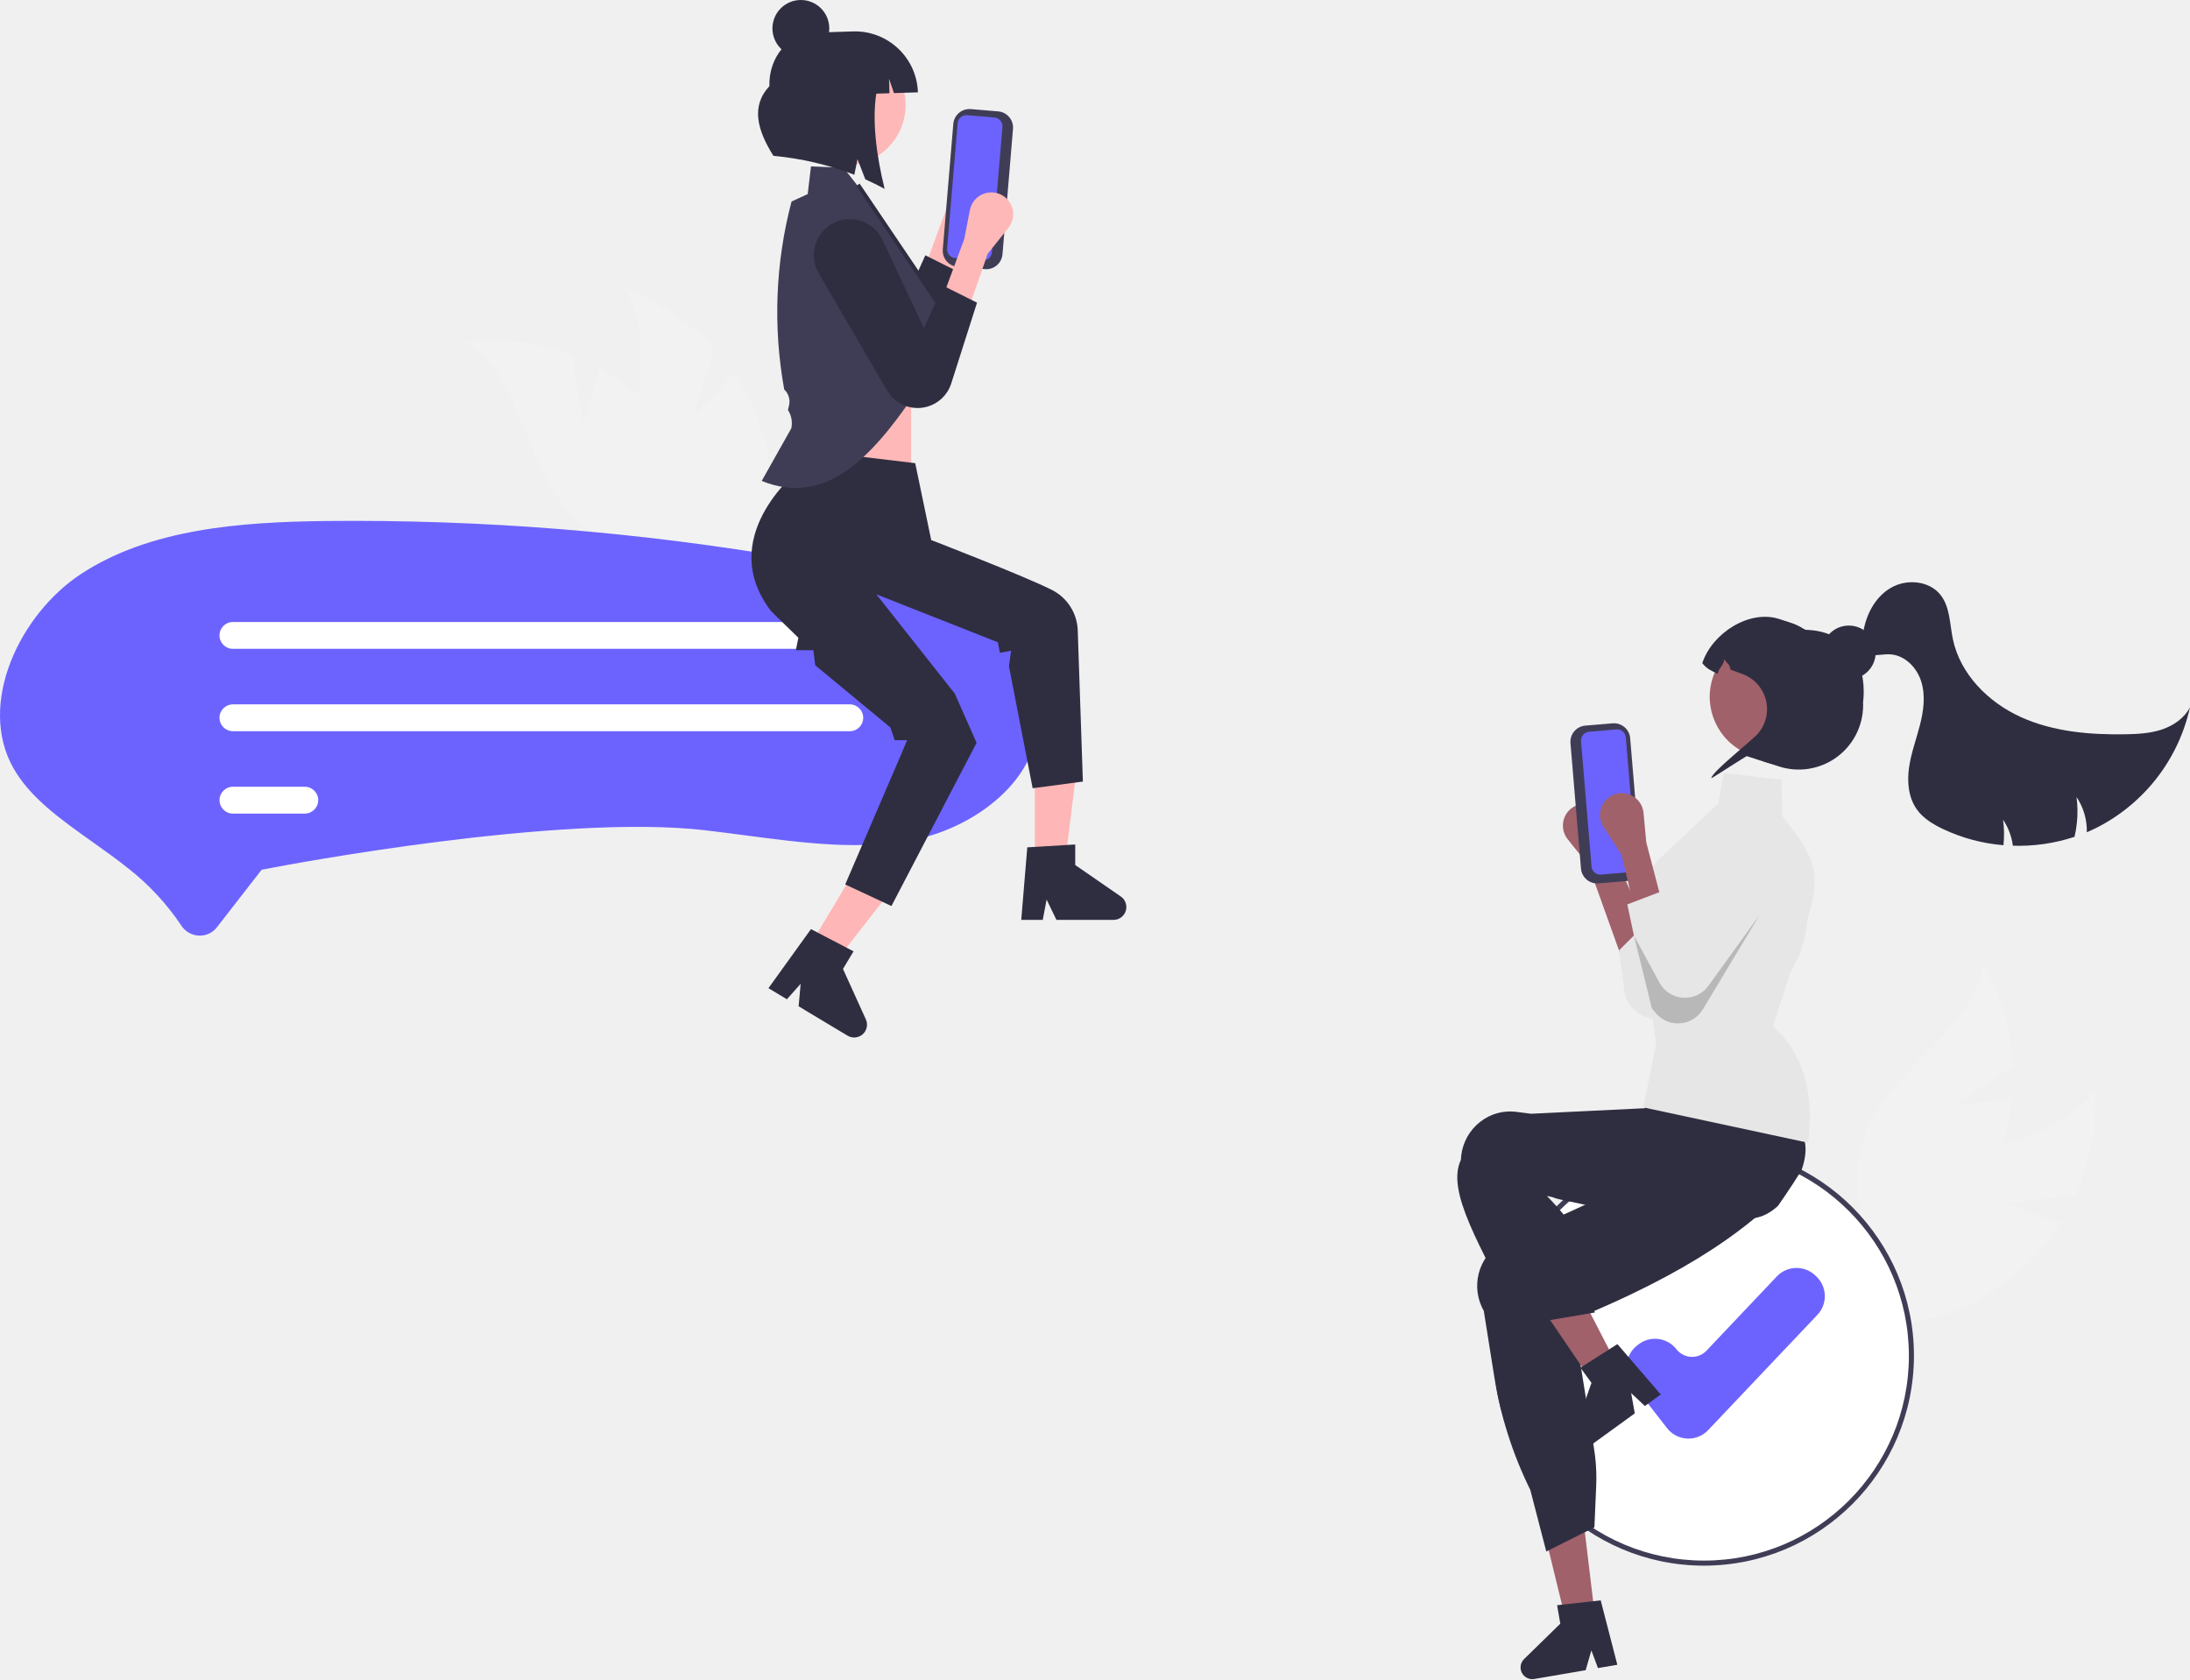
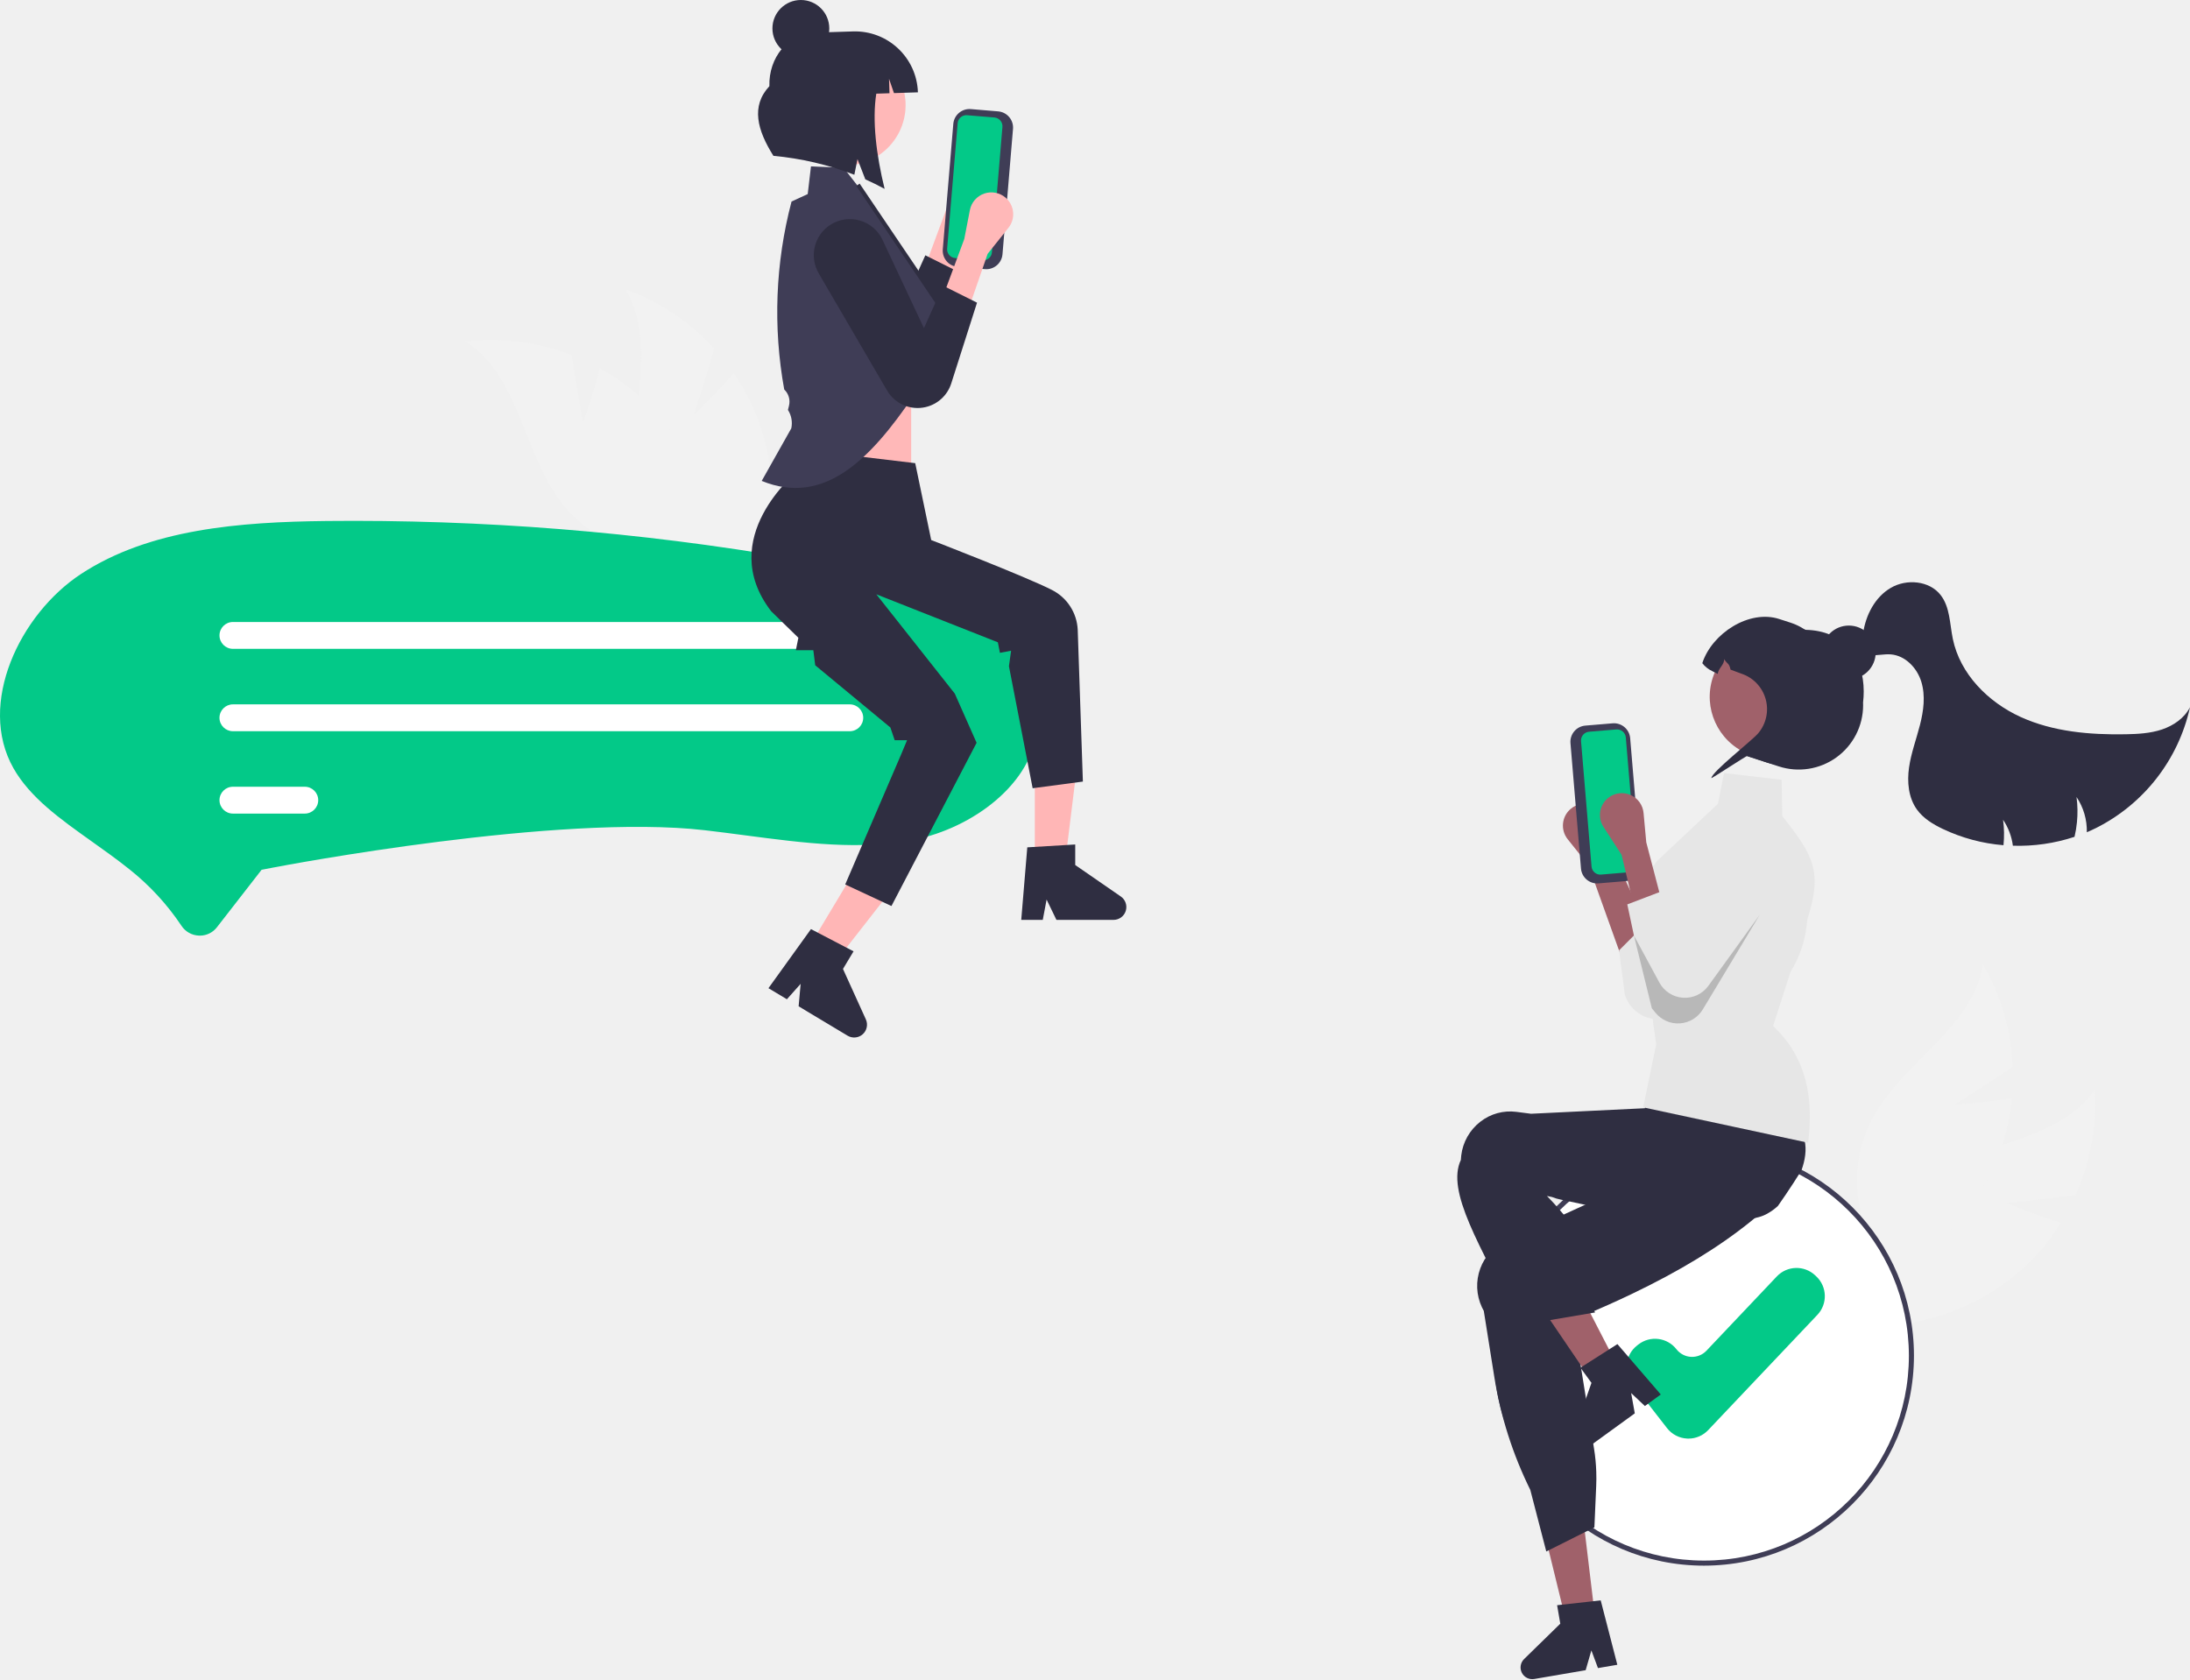
<svg xmlns="http://www.w3.org/2000/svg" data-name="Layer 1" width="864.762" height="663.114" viewBox="0 0 864.762 663.114">
  <path d="M960.145,593.558l27.03-3.065a87.77,87.77,0,0,0,7.539-41.552c-14.693,20.716-45.776,20.384-66.431,35.162a52.794,52.794,0,0,0-21.692,40.292l-8.925,17.105a88.466,88.466,0,0,0,70.244-23.506,85.453,85.453,0,0,0,13.484-16.666C970.757,598.107,960.145,593.558,960.145,593.558Z" transform="translate(-167.619 -118.4431)" fill="#f2f2f2" />
  <path d="M939.565,554.633l22.826-14.798A87.77,87.77,0,0,0,950.607,499.282c-3.912,25.094-31.881,38.66-43.777,61.098a52.794,52.794,0,0,0-1.445,45.737l-.36,19.29a88.466,88.466,0,0,0,52.388-52.366,85.453,85.453,0,0,0,4.636-20.93C951.092,553.972,939.565,554.633,939.565,554.633Z" transform="translate(-167.619 -118.4431)" fill="#f2f2f2" />
  <circle cx="672.853" cy="535.378" r="81.909" fill="#fff" />
  <path d="M840.472,736.73A82.909,82.909,0,1,1,923.381,653.821,83.003,83.003,0,0,1,840.472,736.73Zm0-163.817A80.909,80.909,0,1,0,921.381,653.821,81,81,0,0,0,840.472,572.913Z" transform="translate(-167.619 -118.4431)" fill="#3f3d56" />
-   <path d="M834.34,686.557c-.175,0-.349-.006-.524-.014a10.711,10.711,0,0,1-7.94-4.126L812.187,664.819a10.716,10.716,0,0,1,1.878-15.04l.493-.383a10.715,10.715,0,0,1,15.043,1.88,7.816,7.816,0,0,0,11.837.576L869.231,622.51a10.732,10.732,0,0,1,15.152-.412l.456.434a10.714,10.714,0,0,1,.409,15.151L842.117,683.209A10.705,10.705,0,0,1,834.34,686.557Z" transform="translate(-167.619 -118.4431)" fill="#6c63ff" />
+   <path d="M834.34,686.557c-.175,0-.349-.006-.524-.014a10.711,10.711,0,0,1-7.94-4.126L812.187,664.819a10.716,10.716,0,0,1,1.878-15.04l.493-.383a10.715,10.715,0,0,1,15.043,1.88,7.816,7.816,0,0,0,11.837.576L869.231,622.51a10.732,10.732,0,0,1,15.152-.412l.456.434a10.714,10.714,0,0,1,.409,15.151L842.117,683.209A10.705,10.705,0,0,1,834.34,686.557Z" transform="translate(-167.619 -118.4431)" fill="#03c988" />
  <polygon points="630.005 640.052 618.645 641.317 607.882 597.245 624.647 595.377 630.005 640.052" fill="#a0616a" />
  <path d="M872.464,560.357c-.353-.351-.735-.693-1.116-1.018a103.626,103.626,0,0,0-9.176-6.795c-3.599-2.398-7.649-4.846-12.23-7.373q-3.326-1.837-7.03-3.75-1.855-.959-3.818-1.932a1.929,1.929,0,0,0-.172-.089l-.379-.192-27.568,22.757-1.958,1.539,5.078,6.262s-.442,4.979-.432,4.981l-5.041,12.58-.055.026-17.96,8.197-18.508,8.449-9.941,4.541a19.097,19.097,0,0,0-10.022,10.829,19.853,19.853,0,0,0,.654,15.333c.222.486.472.973.737,1.441l4.131,25.972a156.324,156.324,0,0,0,14.231,44.71l6.309,24.312.959-.481,14.269-7.147,3.77-1.884.712-16.335c.081-1.862.092-3.734.026-5.602a72.007,72.007,0,0,0-.875-9.127l-8.181-50.941q2.178-.888,4.296-1.784,9.821-4.109,18.596-8.308c19.026-9.093,34.526-18.533,47.19-28.759q5.338-4.302,10.014-8.807,1.719-1.646,3.346-3.324c.258-.259.51-.514.757-.775a19.328,19.328,0,0,0,4.796-17.871A19.721,19.721,0,0,0,872.464,560.357Z" transform="translate(-167.619 -118.4431)" fill="#2f2e41" />
  <path d="M796.699,750.78l-12.297,1.359-1.93.211,1.256,7.302L769.438,773.613a4.629,4.629,0,0,0,4.014,7.877l20.294-3.476,2.258-7.822,2.604,6.989,7.644-1.308L799.689,750.452Z" transform="translate(-167.619 -118.4431)" fill="#2f2e41" />
  <path d="M808.402,497.915,818.931,486.749,804.078,454.251l-2.209-11.415a8.631,8.631,0,0,0-14.09-4.913h0a8.631,8.631,0,0,0-1.123,11.944l8.201,10.251Z" transform="translate(-167.619 -118.4431)" fill="#a0616a" />
  <path d="M818.931,481.749l-12,12,2.296,17.545a13.953,13.953,0,0,0,10.06,9.331h0a13.953,13.953,0,0,0,15.196-6.395L861.475,467.966a14.242,14.242,0,0,0-4.592-19.36h0a14.243,14.243,0,0,0-20.402,5.75L820.006,489.46Z" transform="translate(-167.619 -118.4431)" fill="#e6e6e6" />
  <path d="M806.842,658.826c-.62.631-1.242,1.255-1.871,1.88-1.251,1.249-2.52,2.487-3.793,3.71-.64.613-1.288,1.227-1.929,1.832l.005.022-.042.018-.013.011-1.067.551-2.657-3.913-1.225-1.802-1.732-2.553-3.172-4.669L772.642,629.327l14.98-7.733,1.18,2.296.007-.002.583,1.138,10.955,21.226,2.237,4.34.07.131,1.344,2.591,1.16,2.246,1.293,2.51Z" transform="translate(-167.619 -118.4431)" fill="#a0616a" />
  <path d="M803.747,650.857l-10.428,6.658-1.637,1.043,4.356,5.994-6.643,18.841a4.629,4.629,0,0,0,7.084,5.29l16.664-12.093-1.435-8.014,5.426,5.116,6.278-4.554-17.129-19.897Z" transform="translate(-167.619 -118.4431)" fill="#2f2e41" />
  <path d="M441.689,282.178l7.985-26.005a87.77,87.77,0,0,0-35.084-23.506c13.124,21.743.407,50.108,5.706,74.946a52.794,52.794,0,0,0,28.277,35.978l12.117,15.014a88.466,88.466,0,0,0,6.502-73.787,85.453,85.453,0,0,0-9.894-19.018C450.098,274.266,441.689,282.178,441.689,282.178Z" transform="translate(-167.619 -118.4431)" fill="#f2f2f2" />
  <path d="M397.784,285.501l-4.451-26.836a87.77,87.77,0,0,0-41.885-5.392c21.444,13.608,22.711,44.667,38.532,64.535a52.794,52.794,0,0,0,41.355,19.591l17.541,8.034a88.466,88.466,0,0,0-27.088-68.942,85.453,85.453,0,0,0-17.337-12.609C401.782,274.669,397.784,285.501,397.784,285.501Z" transform="translate(-167.619 -118.4431)" fill="#f2f2f2" />
  <path d="M550.606,206.686l8.201-10.251a8.631,8.631,0,0,0-1.123-11.944h0a8.631,8.631,0,0,0-14.09,4.913l-2.209,11.415-8.383,22.634L543.061,228.482Z" transform="translate(-167.619 -118.4431)" fill="#ffb8b8" />
  <path d="M525.457,236.027,508.982,200.923a14.243,14.243,0,0,0-20.402-5.75h0a14.242,14.242,0,0,0-4.592,19.36l26.992,46.265a13.953,13.953,0,0,0,15.196,6.395h0a13.953,13.953,0,0,0,10.06-9.331l10.179-31.894-13.413-6.706Z" transform="translate(-167.619 -118.4431)" fill="#2f2e41" />
  <path d="M556.543,224.729l-10.793-.905a6.42,6.42,0,0,1-5.855-6.926l4.152-49.522a6.42,6.42,0,0,1,6.926-5.855l10.793.905a6.42,6.42,0,0,1,5.855,6.926l-4.152,49.522A6.42,6.42,0,0,1,556.543,224.729Z" transform="translate(-167.619 -118.4431)" fill="#3f3d56" />
-   <path d="M549.5,163.941a3.46,3.46,0,0,0-3.733,3.155l-4.152,49.522a3.46,3.46,0,0,0,3.155,3.733l10.793.905a3.46,3.46,0,0,0,3.733-3.155l4.152-49.522a3.46,3.46,0,0,0-3.155-3.733Z" transform="translate(-167.619 -118.4431)" fill="#6c63ff" />
+   <path d="M549.5,163.941a3.46,3.46,0,0,0-3.733,3.155l-4.152,49.522a3.46,3.46,0,0,0,3.155,3.733l10.793.905a3.46,3.46,0,0,0,3.733-3.155l4.152-49.522a3.46,3.46,0,0,0-3.155-3.733Z" transform="translate(-167.619 -118.4431)" fill="#03c988" />
  <rect x="314.897" y="150.859" width="44.903" height="44.903" fill="#ffb8b8" />
  <circle cx="368.533" cy="144.613" r="2.406" fill="#2f2e41" />
  <polygon points="408.613 340.53 420.589 340.529 426.287 294.335 408.611 294.336 408.613 340.53" fill="#ffb6b6" />
  <path d="M573.262,453.065l18.932-1.13v8.111l17.999,12.431a5.067,5.067,0,0,1-2.879,9.236H584.775l-3.885-8.023-1.517,8.023h-8.498Z" transform="translate(-167.619 -118.4431)" fill="#2f2e41" />
  <polygon points="319.732 373.506 330.001 379.669 358.659 342.994 343.504 333.898 319.732 373.506" fill="#ffb6b6" />
  <path d="M487.845,485.355l16.814,8.774-4.174,6.955,9.035,19.921a5.067,5.067,0,0,1-7.222,6.437L482.972,515.843l.798-8.879-5.43,6.099-7.286-4.374Z" transform="translate(-167.619 -118.4431)" fill="#2f2e41" />
-   <path d="M246.538,487.929c-.118,0-.236-.002-.356-.007a8.649,8.649,0,0,1-6.955-3.955A97.704,97.704,0,0,0,218.659,461.686c-4.827-3.858-9.871-7.446-14.749-10.915-12.584-8.948-24.435-17.375-31.014-29.02-14.343-25.391,2.548-60.758,26.679-76.618,27.066-17.789,62.667-20.579,97.107-20.945q5.369-.057,10.744-.056h0A1024.404,1024.404,0,0,1,492.431,341.048c20.294,3.744,41.536,8.331,58.606,19.461,16.969,11.065,27.283,28.49,26.276,44.393-1.469,23.216-26.08,40.563-48.49,45.099-21.36,4.319-43.55,1.4-67.042-1.691-5.186-.682-10.549-1.388-15.851-2.001-57.63-6.661-165.893,13.87-170.473,14.748l-4.544.87-17.631,22.689A8.461,8.461,0,0,1,246.538,487.929Z" transform="translate(-167.619 -118.4431)" fill="#6c63ff" />
+   <path d="M246.538,487.929c-.118,0-.236-.002-.356-.007a8.649,8.649,0,0,1-6.955-3.955A97.704,97.704,0,0,0,218.659,461.686c-4.827-3.858-9.871-7.446-14.749-10.915-12.584-8.948-24.435-17.375-31.014-29.02-14.343-25.391,2.548-60.758,26.679-76.618,27.066-17.789,62.667-20.579,97.107-20.945q5.369-.057,10.744-.056h0A1024.404,1024.404,0,0,1,492.431,341.048c20.294,3.744,41.536,8.331,58.606,19.461,16.969,11.065,27.283,28.49,26.276,44.393-1.469,23.216-26.08,40.563-48.49,45.099-21.36,4.319-43.55,1.4-67.042-1.691-5.186-.682-10.549-1.388-15.851-2.001-57.63-6.661-165.893,13.87-170.473,14.748l-4.544.87-17.631,22.689A8.461,8.461,0,0,1,246.538,487.929Z" transform="translate(-167.619 -118.4431)" fill="#03c988" />
  <path d="M503.172,374.673H259.589a5.3,5.3,0,0,1,0-10.6H503.172a5.3,5.3,0,0,1,0,10.6Z" transform="translate(-167.619 -118.4431)" fill="#fff" />
  <path d="M503.172,407.204H259.589a5.3,5.3,0,1,1-.011-10.6h243.595a5.3,5.3,0,0,1,0,10.6Z" transform="translate(-167.619 -118.4431)" fill="#fff" />
  <path d="M287.975,439.734H259.589a5.3,5.3,0,0,1,0-10.6H287.975a5.3,5.3,0,0,1,0,10.6Z" transform="translate(-167.619 -118.4431)" fill="#fff" />
  <path d="M529.008,301.35l-48.009-5.729,1.381,9.102s-32.509,26.195-10.255,55.098l10.744,10.478-.989,4.924h6.9l.74,5.941,29.68,24.568,1.704,5.027h4.888l-2.389,5.715-22.035,51.249,18.256,8.512,33.623-64.457-8.612-19.427-30.982-39.213,47.987,18.954.818,4.161,4.411-.835-.852,6.124,9.364,48.181,19.835-2.632-2.039-59.951a18.59,18.59,0,0,0-10.128-15.694c-10.167-5.222-47.726-19.733-47.726-19.733Z" transform="translate(-167.619 -118.4431)" fill="#2f2e41" />
  <path d="M509.778,196.334l-9.038-11.618-12.893-.559-1.287,10.927L480.172,198.03a171.329,171.329,0,0,0-2.886,74.227l0,0h0a6.609,6.609,0,0,1,1.88,6.42l-.414,1.651.038.06a9.672,9.672,0,0,1,1.284,7.22h0L468.396,308.361c24.801,10.108,42.982-8.742,59.825-33.445l10.424-36.083Z" transform="translate(-167.619 -118.4431)" fill="#3f3d56" />
  <polygon points="369.331 144.693 371.765 120.349 339.45 72.513 338.121 73.41 370.111 120.767 367.735 144.533 369.331 144.693" fill="#2f2e41" />
  <circle cx="333.752" cy="41.482" r="23.838" fill="#ffb8b8" />
  <path d="M504.436,130.853l-2.991.095-1.016.032-11.384.361c-10.09.32-17.978,9.782-17.617,21.133-7.371,7.886-4.782,17.391,1.586,27.51a119.655,119.655,0,0,1,31.959,7.47l1.242-6.18,3.09,7.989q3.838,1.712,7.623,3.768c-3.323-13.494-4.943-27.01-3.292-37.601l5.213-.165-.181-5.705,1.951,5.649,9.451-.3v0A24.857,24.857,0,0,0,504.436,130.853Z" transform="translate(-167.619 -118.4431)" fill="#2f2e41" />
  <circle cx="316.235" cy="11.226" r="11.226" fill="#2f2e41" />
  <path d="M557.606,218.686l8.201-10.251a8.631,8.631,0,0,0-1.123-11.944h0a8.631,8.631,0,0,0-14.09,4.913l-2.209,11.415-8.383,22.634L550.061,240.482Z" transform="translate(-167.619 -118.4431)" fill="#ffb8b8" />
  <path d="M532.457,248.027,515.982,212.923a14.243,14.243,0,0,0-20.402-5.75h0a14.242,14.242,0,0,0-4.592,19.36l26.992,46.265a13.953,13.953,0,0,0,15.196,6.395h0a13.953,13.953,0,0,0,10.06-9.331l10.179-31.894-13.413-6.706Z" transform="translate(-167.619 -118.4431)" fill="#2f2e41" />
  <path d="M878.936,580.675c-1.038,1.666-2.098,3.325-3.166,4.969q-2.977,4.59-6.112,9.043c0,.008-.008.008-.015.015a21.384,21.384,0,0,1-4.014,2.931c-.061.045-.129.076-.189.114a14.799,14.799,0,0,1-3.378,1.356c-.424.106-.856.212-1.28.318-1.53.364-3.045.674-4.552.947-2.681.477-5.332.818-7.968,1.03-.212.023-.424.038-.636.053-10.838.795-21.389-.485-32.402-2.583-5.438-1.03-10.99-2.265-16.739-3.545-1.878-.424-3.764-.841-5.673-1.257-.144-.03-.295-.068-.447-.098-2.727-.598-5.499-1.189-8.339-1.772-3.575-.735-1.742-.777-5.575-1.451,0,0,8.842,8.979,10.312,12.872,1.636,4.787,2.931,8.574.197,16.458l8.491,16.67L767.931,641.749c-16.27-31.881-29.272-52.874-23.464-65.238.023-.576.068-1.159.144-1.734a19.843,19.843,0,0,1,7.551-13.361,19.109,19.109,0,0,1,14.232-3.893l5.794.75,44.937-2.183,1.765-7.195.326-.121,10.354-3.795,35.81-13.126.091-.03,2.356-.863.28.454c.083.136.167.273.242.409a70.195,70.195,0,0,1,5.658,13.133,206.174,206.174,0,0,1,5.946,22.699q.102.5.182.909l.023.083c.023.129.038.212.045.235C881.027,572.32,880.451,576.516,878.936,580.675Z" transform="translate(-167.619 -118.4431)" fill="#2f2e41" />
  <line x1="617.119" y1="550.991" x2="616.407" y2="550.991" fill="#2f2e41" />
  <path d="M871.381,440.723l-.259-14.354-22.741-2.646-2.385,12.121-23.901,22.46c-16.993,20.775-4.645,35.101-3.906,37.232l2.102,26.196,1.322,9.102-5.162,24.909,65.152,13.976c2.086-17.221-.237-33.222-13.839-46.102l6.873-21.385,0,0a43.912,43.912,0,0,0,6.392-18.421l.247-2.236C887.35,462.651,883.753,456.28,871.381,440.723Z" transform="translate(-167.619 -118.4431)" fill="#e6e6e6" />
  <path d="M903.286,395.861c.015.371.023.742.023,1.106a25.426,25.426,0,0,1-33.31,24.131l-4.673-1.522c-.038-.015-.083-.023-.121-.038l-7.703-2.515a5.267,5.267,0,0,1,.015-.977c-11.49-4.908,4.393-21.033,8.339-33.144.613-1.886-20.48-.477-19.48-2.09-.22-.114-.439-.227-.644-.341A31.216,31.216,0,0,1,880.208,367.035c.167.038.341.091.507.136,14.966.371,22.828,10.801,22.828,24.343A37.142,37.142,0,0,1,903.286,395.861Z" transform="translate(-167.619 -118.4431)" fill="#2f2e41" />
  <path d="M890.32,401.193a24.401,24.401,0,0,1-30.758,15.625q-1.045-.341-2.045-.773a24.39,24.39,0,0,1-13.58-29.978,24.146,24.146,0,0,1,2.439-5.256,24.393,24.393,0,0,1,43.944,20.382Z" transform="translate(-167.619 -118.4431)" fill="#a0616a" />
  <path d="M865.321,419.573a.844.844,0,0,1-.12-.04l-7.7-2.51c-.02-.33-14.16,9.03-14.12,8.7.22-2.53,16.15-14.87,18.53-17.74a14.759,14.759,0,0,0-6.48-23.44,1.181,1.181,0,0,1-.2-.07c-1.49-.52-2.92-1.05-4.26-1.58-.66-2.75-1-1.84-2.59-4.17.29,2.12-2.4,3.72-2.44,5.86-.55-.25-1.07-.51-1.57-.77-.22-.12-.43-.23-.64-.34a10.618,10.618,0,0,1-3.93-3.14c3.85-11.83,18.58-21.3,30.41-17.43l4.47,1.45a22.434,22.434,0,0,1,13.03,11.09,25.257,25.257,0,0,1,7.58,9.49C905.071,404.583,886.181,426.273,865.321,419.573Z" transform="translate(-167.619 -118.4431)" fill="#2f2e41" />
  <circle cx="730.048" cy="257.643" r="10.604" fill="#2f2e41" />
  <path d="M1032.381,397.713a70.321,70.321,0,0,1-37.12,47.73c-1.19.59-2.4,1.14-3.62,1.65a23.986,23.986,0,0,0-4.07-13.91,42.678,42.678,0,0,1,.16,10.04,42.241,42.241,0,0,1-.95,5.69,70.484,70.484,0,0,1-24.34,3.51,23.649,23.649,0,0,0-3.87-10.24,42.678,42.678,0,0,1,.16,10.04,68.904,68.904,0,0,1-23.93-6.41c-3.91-1.86-7.75-4.19-10.27-7.71-3.35-4.69-3.91-10.88-3.09-16.58.82-5.71,2.87-11.16,4.3-16.74s2.24-11.55.56-17.06c-1.67-5.52-6.36-10.43-12.11-10.86-2.62-.2-5.25.52-7.87.28-2.62-.25-5.46-2-5.52-4.63l2.51-4.08c1.06-7.14,4.7-14.22,10.94-17.85,6.23-3.64,15.19-2.86,19.64,2.82,3.75,4.78,3.61,11.42,4.84,17.37,2.86,13.82,13.91,24.94,26.75,30.8,12.85,5.85,27.31,7.08,41.43,6.84,4.84-.09,9.76-.35,14.36-1.88C1025.881,404.993,1030.181,402.033,1032.381,397.713Z" transform="translate(-167.619 -118.4431)" fill="#2f2e41" />
  <path d="M791.899,461.441l-4.152-49.522a6.42,6.42,0,0,1,5.855-6.926l10.793-.905a6.42,6.42,0,0,1,6.926,5.855l4.152,49.522a6.42,6.42,0,0,1-5.855,6.926l-10.793.905A6.42,6.42,0,0,1,791.899,461.441Z" transform="translate(-167.619 -118.4431)" fill="#3f3d56" />
-   <path d="M795.075,407.413a3.46,3.46,0,0,0-3.155,3.733l4.152,49.522a3.46,3.46,0,0,0,3.733,3.155l10.793-.905a3.46,3.46,0,0,0,3.155-3.733L809.601,409.663a3.46,3.46,0,0,0-3.733-3.155Z" transform="translate(-167.619 -118.4431)" fill="#6c63ff" />
+   <path d="M795.075,407.413a3.46,3.46,0,0,0-3.155,3.733l4.152,49.522a3.46,3.46,0,0,0,3.733,3.155l10.793-.905a3.46,3.46,0,0,0,3.155-3.733L809.601,409.663a3.46,3.46,0,0,0-3.733-3.155Z" transform="translate(-167.619 -118.4431)" fill="#03c988" />
  <path d="M813.273,478.433l10.508-4.01-6.103-23.352-1.069-11.577a8.631,8.631,0,0,0-13.535-6.283h0a8.631,8.631,0,0,0-2.299,11.775l7.147,11.012Z" transform="translate(-167.619 -118.4431)" fill="#a0616a" />
  <path d="M824.196,470.252l-14.01,5.347,6.974,32.745a13.953,13.953,0,0,0,9.088,10.281h0a13.953,13.953,0,0,0,15.754-4.86l31.436-43.368a14.242,14.242,0,0,0-2.655-19.719h0a14.242,14.242,0,0,0-20.871,3.703l-19.867,33.302Z" transform="translate(-167.619 -118.4431)" fill="#e6e6e6" />
  <path d="M812.801,487.879l7.082,28.759,1.469,1.788a11.448,11.448,0,0,0,18.656-1.367l22.443-37.316-20.235,27.999A11.448,11.448,0,0,1,822.869,506.485Z" transform="translate(-167.619 -118.4431)" opacity="0.2" />
</svg>
